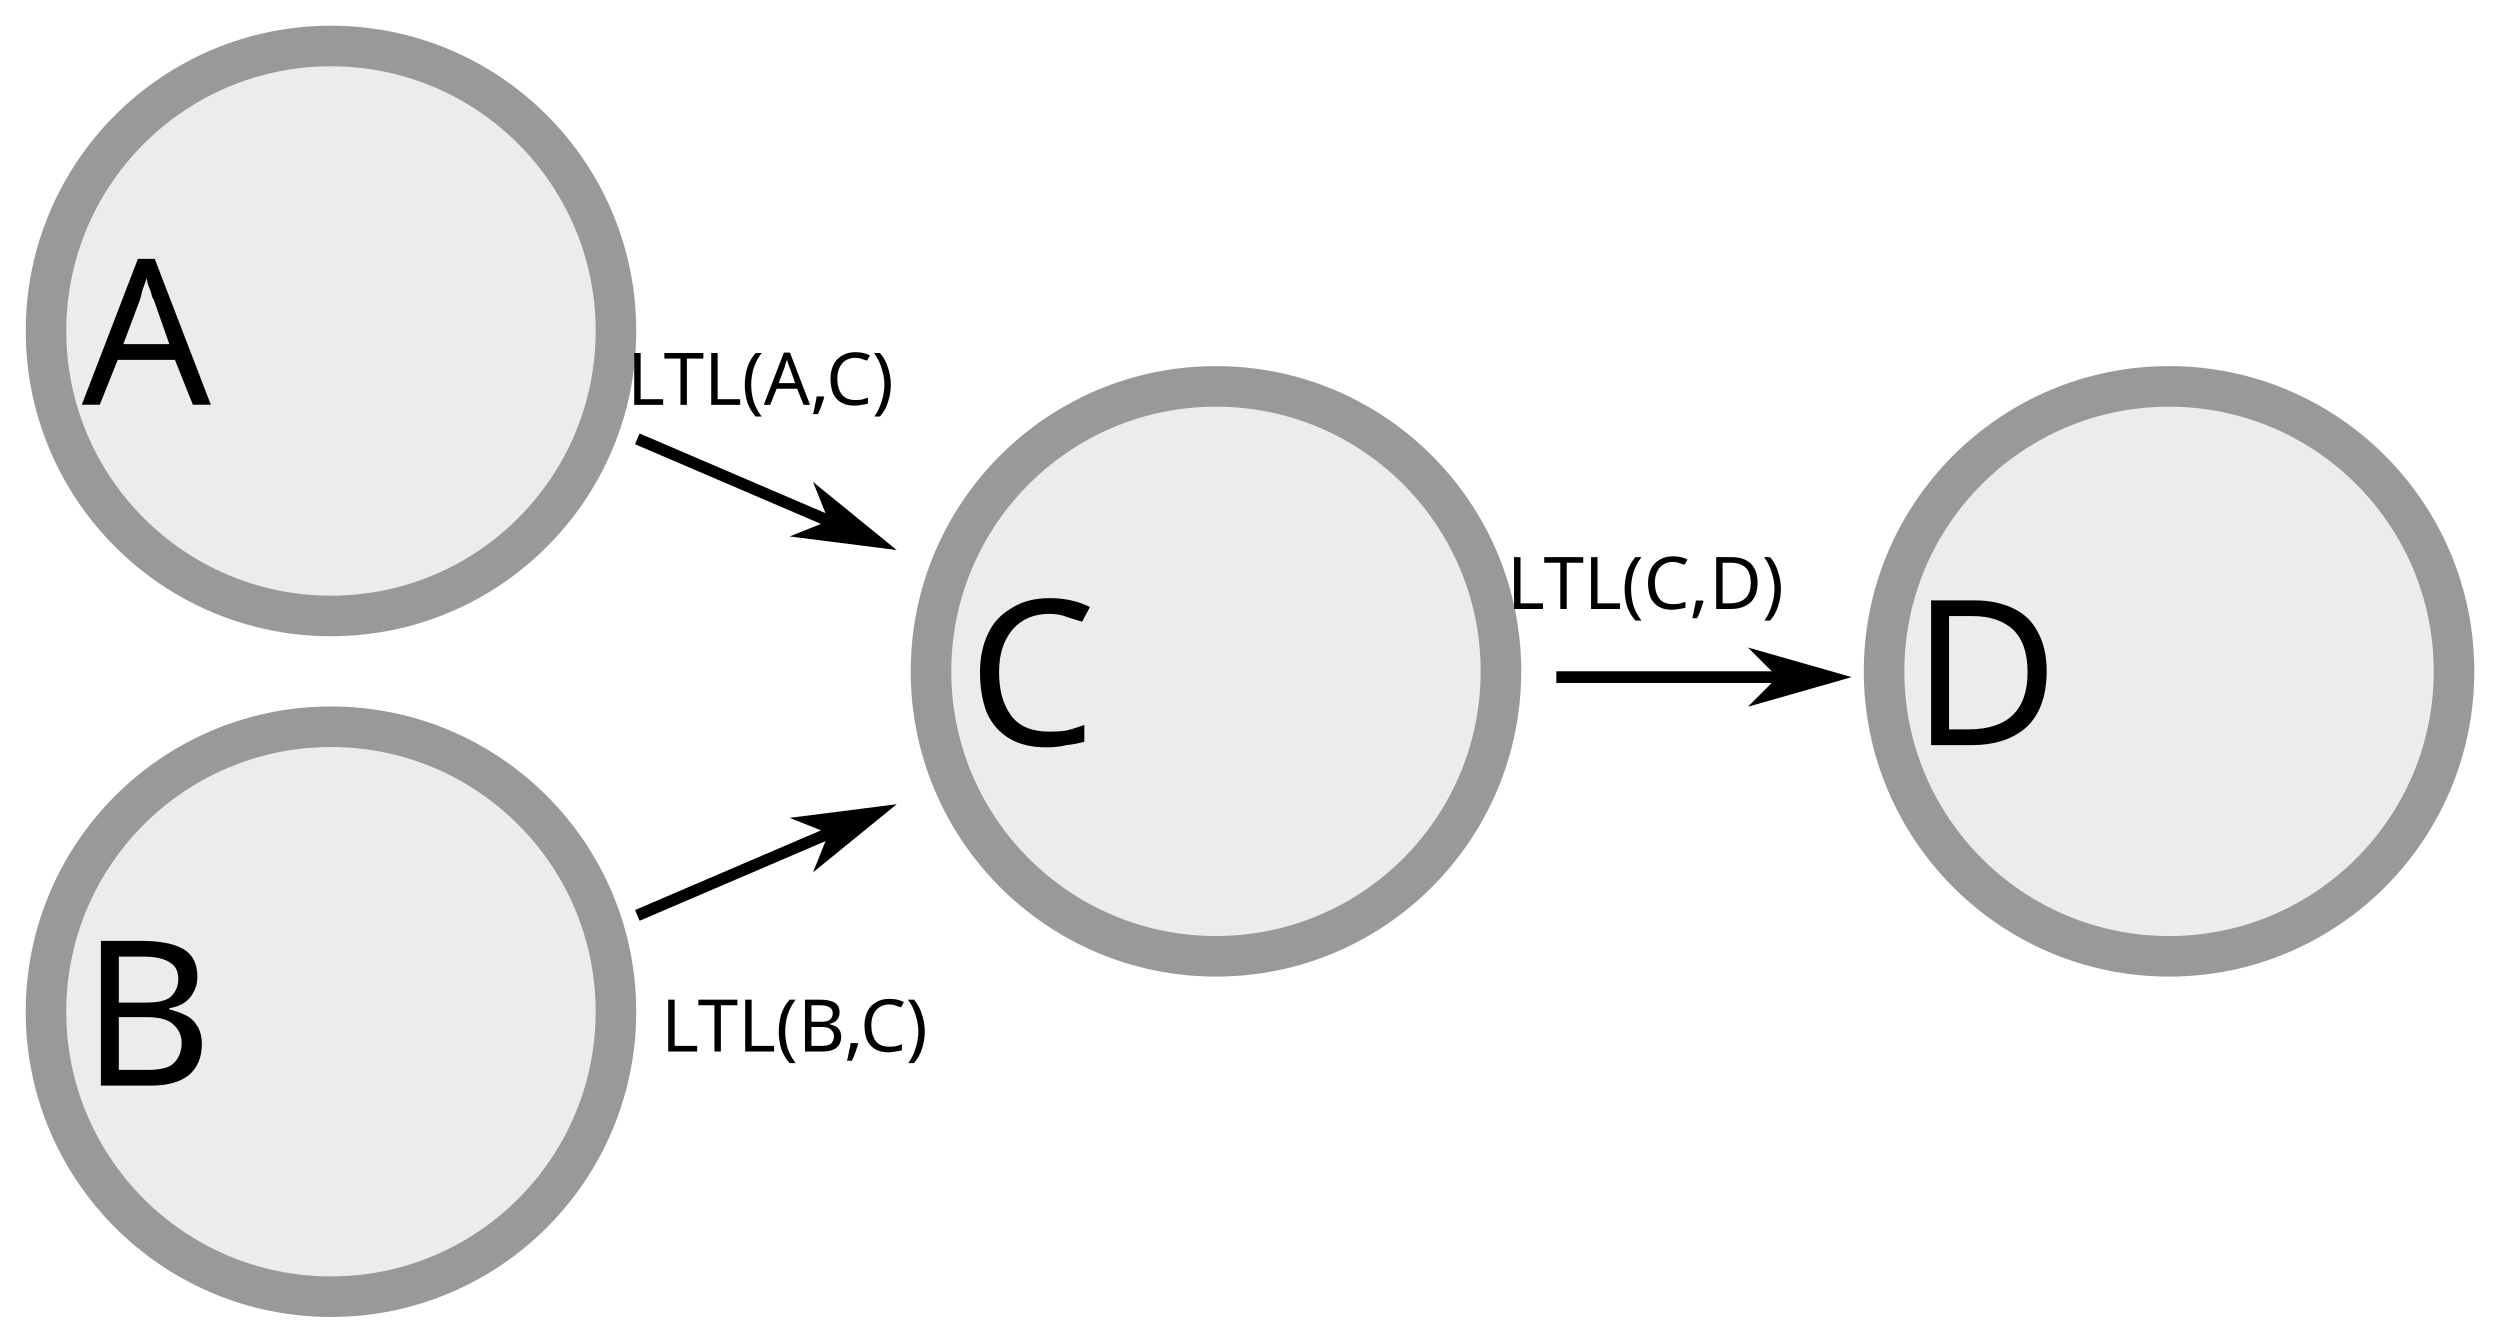
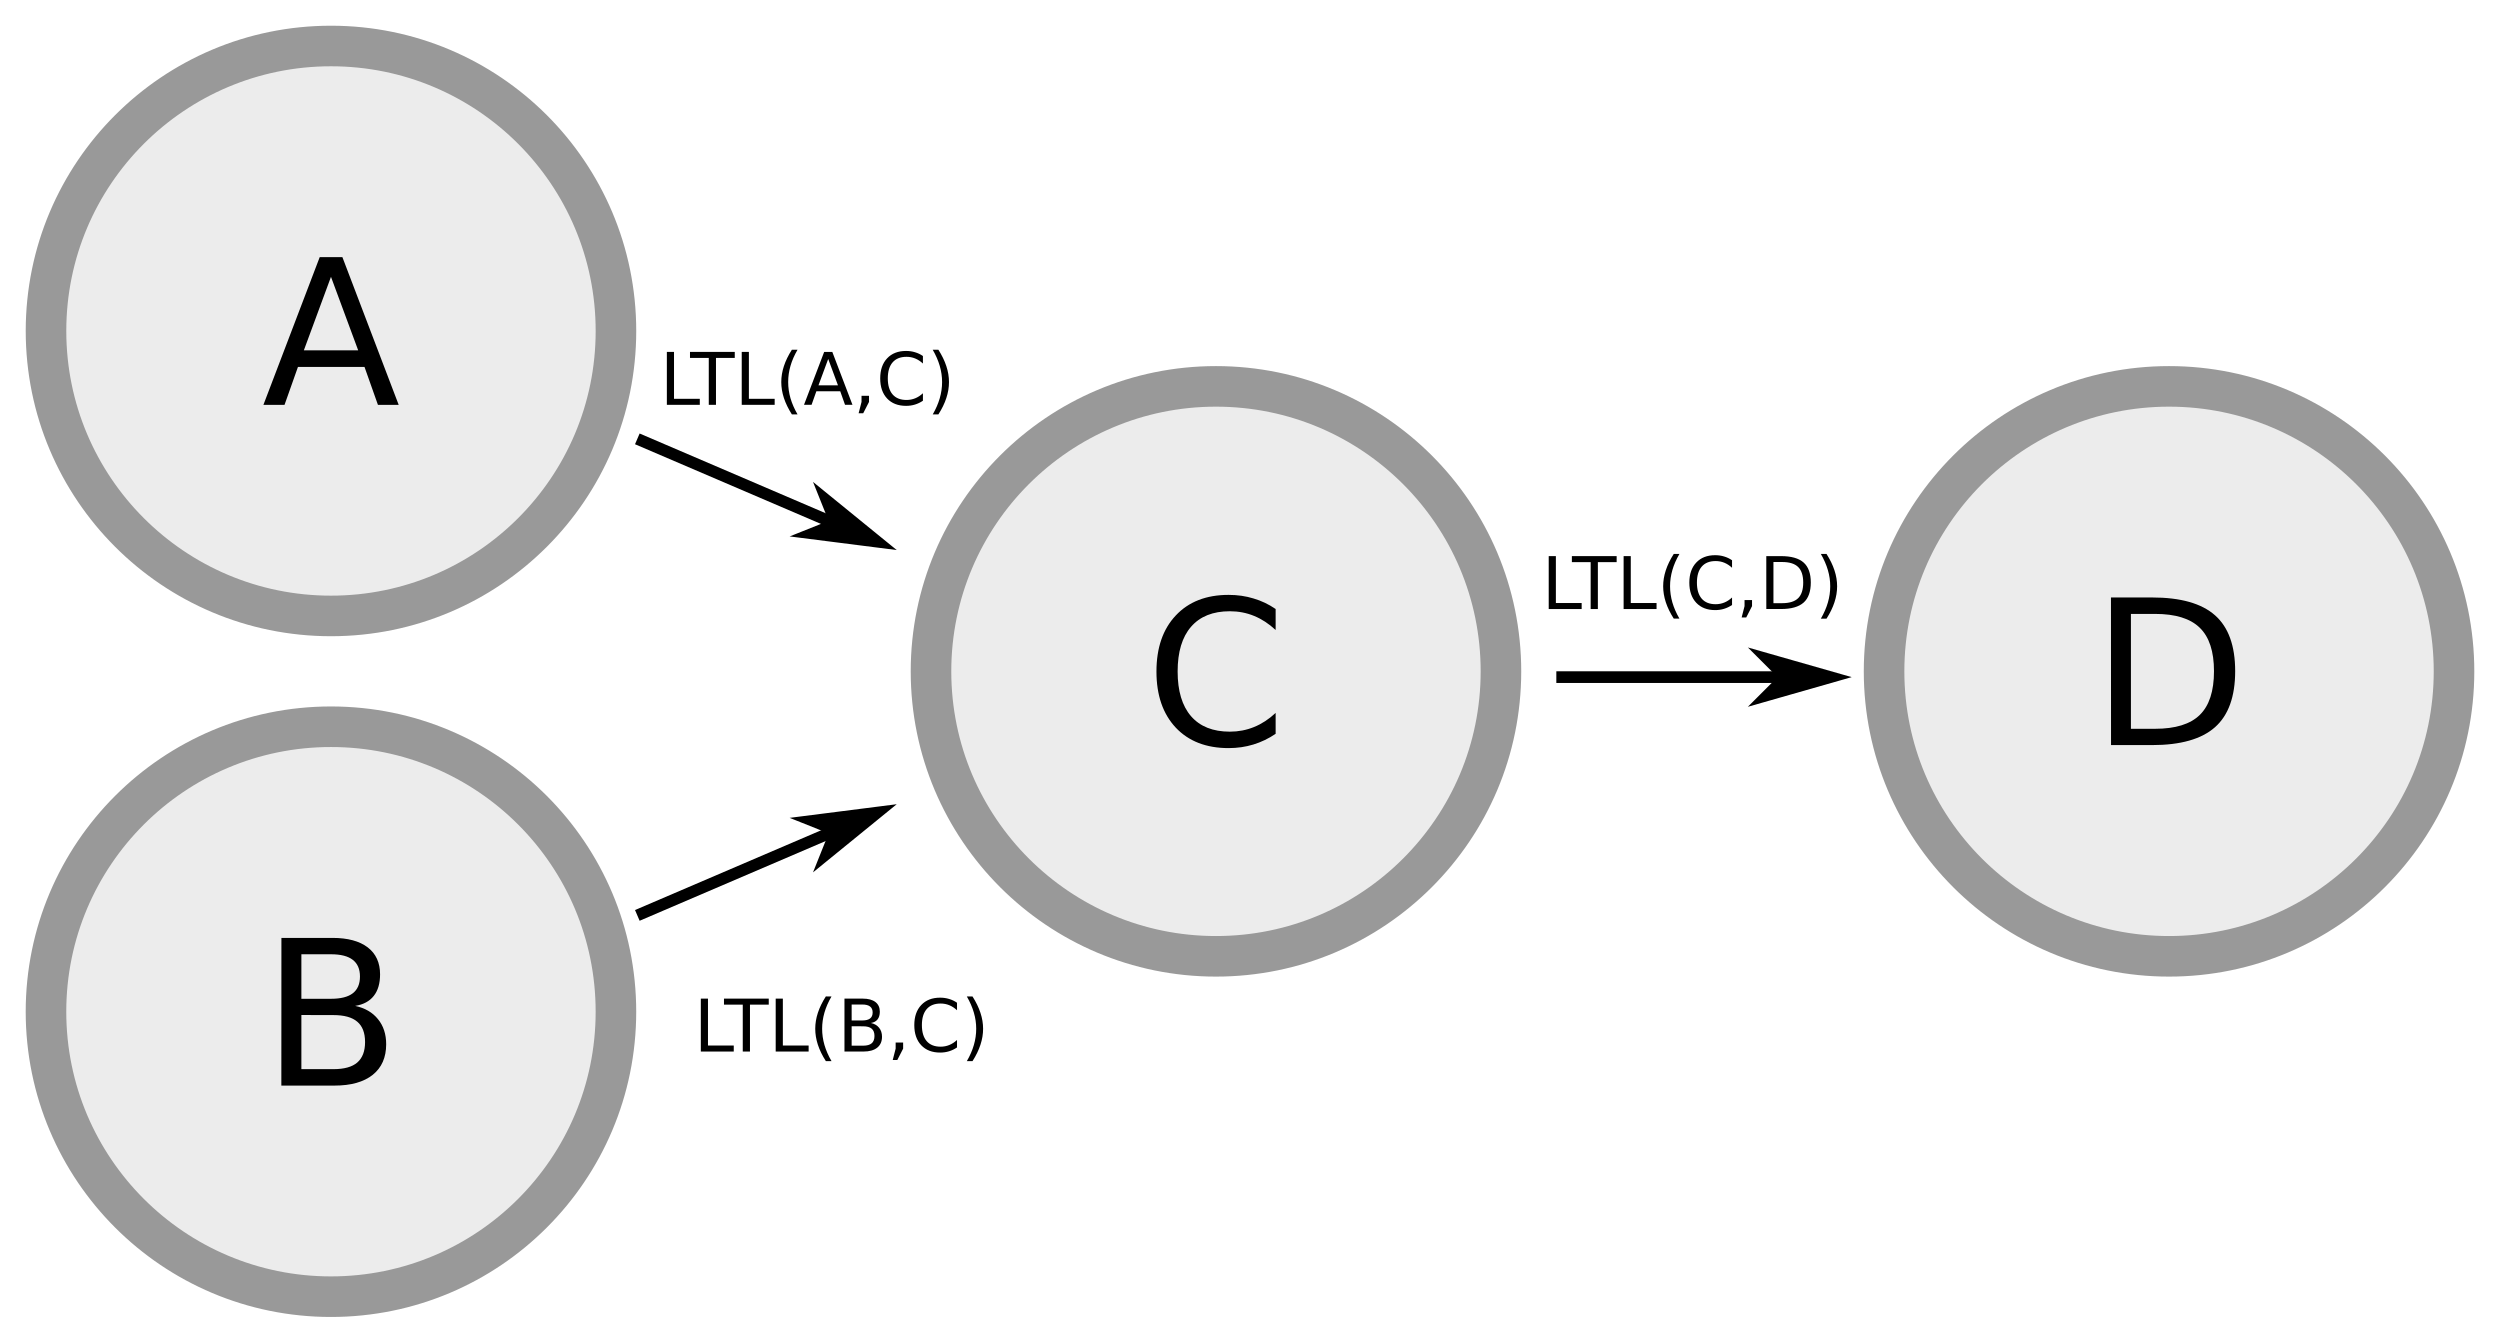
- <svg xmlns="http://www.w3.org/2000/svg" width="97.164mm" height="52.185mm" viewBox="0 0 97.164 52.185" version="1.1" id="svg3806">
+ <svg xmlns="http://www.w3.org/2000/svg" id="svg3806" version="1.1" viewBox="0 0 97.164 52.185" height="52.185mm" width="97.164mm">
  <defs id="defs3800">
-     <marker style="overflow:visible" id="marker7144" refX="0" refY="0" orient="auto">
-       <path transform="matrix(-0.4,0,0,-0.4,-4,0)" style="fill:#000000;fill-opacity:1;fill-rule:evenodd;stroke:#000000;stroke-width:1pt;stroke-opacity:1" d="M 0,0 5,-5 -12.5,0 5,5 Z" id="path7142" />
+     <marker orient="auto" refY="0" refX="0" id="marker7144" style="overflow:visible">
+       <path id="path7142" d="M 0,0 5,-5 -12.5,0 5,5 Z" style="fill:#000000;fill-opacity:1;fill-rule:evenodd;stroke:#000000;stroke-width:1pt;stroke-opacity:1" transform="matrix(-0.4,0,0,-0.4,-4,0)" />
    </marker>
-     <marker orient="auto" refY="0" refX="0" id="Arrow1Mend" style="overflow:visible">
-       <path id="path1218" d="M 0,0 5,-5 -12.5,0 5,5 Z" style="fill:#000000;fill-opacity:1;fill-rule:evenodd;stroke:#000000;stroke-width:1pt;stroke-opacity:1" transform="matrix(-0.4,0,0,-0.4,-4,0)" />
+     <marker style="overflow:visible" id="Arrow1Mend" refX="0" refY="0" orient="auto">
+       <path transform="matrix(-0.4,0,0,-0.4,-4,0)" style="fill:#000000;fill-opacity:1;fill-rule:evenodd;stroke:#000000;stroke-width:1pt;stroke-opacity:1" d="M 0,0 5,-5 -12.5,0 5,5 Z" id="path1218" />
    </marker>
-     <marker orient="auto" refY="0" refX="0" id="marker6336" style="overflow:visible">
-       <path id="path6334" d="M 0,0 5,-5 -12.5,0 5,5 Z" style="fill:#000000;fill-opacity:1;fill-rule:evenodd;stroke:#000000;stroke-width:1pt;stroke-opacity:1" transform="matrix(-0.2,0,0,-0.2,-1.2,0)" />
+     <marker style="overflow:visible" id="marker6336" refX="0" refY="0" orient="auto">
+       <path transform="matrix(-0.2,0,0,-0.2,-1.2,0)" style="fill:#000000;fill-opacity:1;fill-rule:evenodd;stroke:#000000;stroke-width:1pt;stroke-opacity:1" d="M 0,0 5,-5 -12.5,0 5,5 Z" id="path6334" />
    </marker>
-     <marker orient="auto" refY="0" refX="0" id="Arrow2Send" style="overflow:visible">
-       <path id="path1242" style="fill:#000000;fill-opacity:1;fill-rule:evenodd;stroke:#000000;stroke-width:0.625;stroke-linejoin:round;stroke-opacity:1" d="M 8.719,4.034 -2.207,0.016 8.719,-4.002 c -1.745,2.372 -1.735,5.617 -6e-7,8.035 z" transform="matrix(-0.3,0,0,-0.3,0.69,0)" />
+     <marker style="overflow:visible" id="Arrow2Send" refX="0" refY="0" orient="auto">
+       <path transform="matrix(-0.3,0,0,-0.3,0.69,0)" d="M 8.719,4.034 -2.207,0.016 8.719,-4.002 c -1.745,2.372 -1.735,5.617 -6e-7,8.035 z" style="fill:#000000;fill-opacity:1;fill-rule:evenodd;stroke:#000000;stroke-width:0.625;stroke-linejoin:round;stroke-opacity:1" id="path1242" />
    </marker>
-     <marker orient="auto" refY="0" refX="0" id="Arrow1Send" style="overflow:visible">
-       <path id="path1224" d="M 0,0 5,-5 -12.5,0 5,5 Z" style="fill:#000000;fill-opacity:1;fill-rule:evenodd;stroke:#000000;stroke-width:1pt;stroke-opacity:1" transform="matrix(-0.2,0,0,-0.2,-1.2,0)" />
+     <marker style="overflow:visible" id="Arrow1Send" refX="0" refY="0" orient="auto">
+       <path transform="matrix(-0.2,0,0,-0.2,-1.2,0)" style="fill:#000000;fill-opacity:1;fill-rule:evenodd;stroke:#000000;stroke-width:1pt;stroke-opacity:1" d="M 0,0 5,-5 -12.5,0 5,5 Z" id="path1224" />
    </marker>
-     <marker orient="auto" refY="0" refX="0" id="Arrow1Send-3" style="overflow:visible">
-       <path id="path1224-8" d="M 0,0 5,-5 -12.5,0 5,5 Z" style="fill:#000000;fill-opacity:1;fill-rule:evenodd;stroke:#000000;stroke-width:1pt;stroke-opacity:1" transform="matrix(-0.2,0,0,-0.2,-1.2,0)" />
+     <marker style="overflow:visible" id="Arrow1Send-3" refX="0" refY="0" orient="auto">
+       <path transform="matrix(-0.2,0,0,-0.2,-1.2,0)" style="fill:#000000;fill-opacity:1;fill-rule:evenodd;stroke:#000000;stroke-width:1pt;stroke-opacity:1" d="M 0,0 5,-5 -12.5,0 5,5 Z" id="path1224-8" />
    </marker>
-     <marker orient="auto" refY="0" refX="0" id="Arrow1Send-3-4" style="overflow:visible">
-       <path id="path1224-8-0" d="M 0,0 5,-5 -12.5,0 5,5 Z" style="fill:#000000;fill-opacity:1;fill-rule:evenodd;stroke:#000000;stroke-width:1pt;stroke-opacity:1" transform="matrix(-0.2,0,0,-0.2,-1.2,0)" />
+     <marker style="overflow:visible" id="Arrow1Send-3-4" refX="0" refY="0" orient="auto">
+       <path transform="matrix(-0.2,0,0,-0.2,-1.2,0)" style="fill:#000000;fill-opacity:1;fill-rule:evenodd;stroke:#000000;stroke-width:1pt;stroke-opacity:1" d="M 0,0 5,-5 -12.5,0 5,5 Z" id="path1224-8-0" />
    </marker>
-     <marker orient="auto" refY="0" refX="0" id="Arrow1Send-3-4-1" style="overflow:visible">
-       <path id="path1224-8-0-9" d="M 0,0 5,-5 -12.5,0 5,5 Z" style="fill:#000000;fill-opacity:1;fill-rule:evenodd;stroke:#000000;stroke-width:1pt;stroke-opacity:1" transform="matrix(-0.2,0,0,-0.2,-1.2,0)" />
+     <marker style="overflow:visible" id="Arrow1Send-3-4-1" refX="0" refY="0" orient="auto">
+       <path transform="matrix(-0.2,0,0,-0.2,-1.2,0)" style="fill:#000000;fill-opacity:1;fill-rule:evenodd;stroke:#000000;stroke-width:1pt;stroke-opacity:1" d="M 0,0 5,-5 -12.5,0 5,5 Z" id="path1224-8-0-9" />
    </marker>
-     <marker orient="auto" refY="0" refX="0" id="Arrow1Mend-3" style="overflow:visible">
-       <path id="path1218-5" d="M 0,0 5,-5 -12.5,0 5,5 Z" style="fill:#000000;fill-opacity:1;fill-rule:evenodd;stroke:#000000;stroke-width:1pt;stroke-opacity:1" transform="matrix(-0.4,0,0,-0.4,-4,0)" />
+     <marker style="overflow:visible" id="Arrow1Mend-3" refX="0" refY="0" orient="auto">
+       <path transform="matrix(-0.4,0,0,-0.4,-4,0)" style="fill:#000000;fill-opacity:1;fill-rule:evenodd;stroke:#000000;stroke-width:1pt;stroke-opacity:1" d="M 0,0 5,-5 -12.5,0 5,5 Z" id="path1218-5" />
    </marker>
-     <marker orient="auto" refY="0" refX="0" id="Arrow1Mend-2" style="overflow:visible">
-       <path id="path1218-7" d="M 0,0 5,-5 -12.5,0 5,5 Z" style="fill:#000000;fill-opacity:1;fill-rule:evenodd;stroke:#000000;stroke-width:1pt;stroke-opacity:1" transform="matrix(-0.4,0,0,-0.4,-4,0)" />
+     <marker style="overflow:visible" id="Arrow1Mend-2" refX="0" refY="0" orient="auto">
+       <path transform="matrix(-0.4,0,0,-0.4,-4,0)" style="fill:#000000;fill-opacity:1;fill-rule:evenodd;stroke:#000000;stroke-width:1pt;stroke-opacity:1" d="M 0,0 5,-5 -12.5,0 5,5 Z" id="path1218-7" />
    </marker>
  </defs>
-   <g id="layer1" transform="translate(-2.14314,3.51188)">
-     <g id="g4364" transform="matrix(2.790526,0,0,2.790526,-36.67651,-22.04208)">
-       <ellipse ry="3.969" rx="3.969" cy="11.25" cx="18.521" id="path4355" style="fill:#ececec;fill-opacity:1;stroke:#999999;stroke-width:0.565;stroke-linecap:round;stroke-linejoin:round;stroke-miterlimit:4;stroke-dasharray:none;stroke-dashoffset:0;stroke-opacity:1" />
-       <text id="text4359" y="12.279" x="18.521" style="font-style:normal;font-weight:normal;font-size:2.822px;line-height:6.615px;font-family:Sans;text-align:center;letter-spacing:0px;word-spacing:0px;text-anchor:middle;fill:#000000;fill-opacity:1;stroke:none;stroke-width:0.265px;stroke-linecap:butt;stroke-linejoin:miter;stroke-opacity:1" xml:space="preserve">
-         <tspan style="stroke-width:0.265px" y="12.279" x="18.521" id="tspan4357">A</tspan>
-       </text>
+   <g transform="translate(-2.14314,3.51188)" id="layer1">
+     <g transform="matrix(2.790526,0,0,2.790526,-36.67651,-22.04208)" id="g4364">
+       <path id="path4355" d="M 22.49,11.25 A 3.969,3.969 0 0 1 18.521,15.219 3.969,3.969 0 0 1 14.552,11.25 3.969,3.969 0 0 1 18.521,7.281 3.969,3.969 0 0 1 22.49,11.25 Z" style="fill:#ececec;fill-opacity:1;stroke:#999999;stroke-width:0.565;stroke-linecap:round;stroke-linejoin:round;stroke-miterlimit:4;stroke-dasharray:none;stroke-dashoffset:0;stroke-opacity:1" />
+       <g id="text4359" style="font-style:normal;font-weight:normal;font-size:2.822px;line-height:6.615px;font-family:Sans;text-align:center;letter-spacing:0px;word-spacing:0px;text-anchor:middle;fill:#000000;fill-opacity:1;stroke:none;stroke-width:0.265px;stroke-linecap:butt;stroke-linejoin:miter;stroke-opacity:1" aria-label="A">
+         <path id="path54" style="stroke-width:0.265px" d="m 18.521,10.496 -0.378,1.024 h 0.757 z m -0.157,-0.274 h 0.316 l 0.784,2.057 h -0.289 l -0.187,-0.528 h -0.927 l -0.187,0.528 h -0.294 z" />
+       </g>
    </g>
-     <g id="g4582" transform="matrix(2.790526,0,0,2.790526,-69.90121,7.286887)">
-       <ellipse ry="3.969" rx="3.969" cy="10.221" cx="30.427" id="path4355-2" style="fill:#ececec;fill-opacity:1;stroke:#999999;stroke-width:0.565;stroke-linecap:round;stroke-linejoin:round;stroke-miterlimit:4;stroke-dasharray:none;stroke-dashoffset:0;stroke-opacity:1" />
-       <text id="text4359-0" y="11.25" x="30.427" style="font-style:normal;font-weight:normal;font-size:2.822px;line-height:6.615px;font-family:Sans;text-align:center;letter-spacing:0px;word-spacing:0px;text-anchor:middle;fill:#000000;fill-opacity:1;stroke:none;stroke-width:0.265px;stroke-linecap:butt;stroke-linejoin:miter;stroke-opacity:1" xml:space="preserve">
-         <tspan style="stroke-width:0.265px" y="11.25" x="30.427" id="tspan4357-5">B</tspan>
-       </text>
+     <g transform="matrix(2.790526,0,0,2.790526,-69.90121,7.286887)" id="g4582">
+       <path id="path4355-2" d="m 34.396,10.221 a 3.969,3.969 0 0 1 -3.969,3.969 3.969,3.969 0 0 1 -3.969,-3.969 3.969,3.969 0 0 1 3.969,-3.969 3.969,3.969 0 0 1 3.969,3.969 z" style="fill:#ececec;fill-opacity:1;stroke:#999999;stroke-width:0.565;stroke-linecap:round;stroke-linejoin:round;stroke-miterlimit:4;stroke-dasharray:none;stroke-dashoffset:0;stroke-opacity:1" />
+       <g id="text4359-0" style="font-style:normal;font-weight:normal;font-size:2.822px;line-height:6.615px;font-family:Sans;text-align:center;letter-spacing:0px;word-spacing:0px;text-anchor:middle;fill:#000000;fill-opacity:1;stroke:none;stroke-width:0.265px;stroke-linecap:butt;stroke-linejoin:miter;stroke-opacity:1" aria-label="B">
+         <path id="path58" style="stroke-width:0.265px" d="m 30.015,10.267 v 0.754 h 0.446 q 0.225,0 0.332,-0.092 0.109,-0.094 0.109,-0.285 0,-0.193 -0.109,-0.284 -0.107,-0.092 -0.332,-0.092 z m 0,-0.846 V 10.041 h 0.412 q 0.204,0 0.303,-0.076 0.101,-0.077 0.101,-0.234 0,-0.156 -0.101,-0.233 -0.099,-0.077 -0.303,-0.077 z M 29.737,9.193 h 0.711 q 0.318,0 0.491,0.132 0.172,0.132 0.172,0.376 0,0.189 -0.088,0.3 -0.088,0.112 -0.259,0.139 0.205,0.044 0.318,0.185 0.114,0.139 0.114,0.349 0,0.276 -0.187,0.426 Q 30.821,11.25 30.475,11.25 h -0.739 z" />
+       </g>
    </g>
-     <g id="g4364-5" transform="matrix(2.790526,0,0,2.790526,-2.280675,-8.81291)">
-       <ellipse style="fill:#ececec;fill-opacity:1;stroke:#999999;stroke-width:0.565;stroke-linecap:round;stroke-linejoin:round;stroke-miterlimit:4;stroke-dasharray:none;stroke-dashoffset:0;stroke-opacity:1" id="path4355-29" cx="18.521" cy="11.25" rx="3.969" ry="3.969" />
-       <text xml:space="preserve" style="font-style:normal;font-weight:normal;font-size:2.822px;line-height:6.615px;font-family:Sans;text-align:center;letter-spacing:0px;word-spacing:0px;text-anchor:middle;fill:#000000;fill-opacity:1;stroke:none;stroke-width:0.265px;stroke-linecap:butt;stroke-linejoin:miter;stroke-opacity:1" x="18.521" y="12.279" id="text4359-02">
-         <tspan id="tspan4357-8" x="18.521" y="12.279" style="stroke-width:0.265px">C</tspan>
-       </text>
+     <g transform="matrix(2.790526,0,0,2.790526,-2.280675,-8.81291)" id="g4364-5">
+       <path id="path4355-29" d="M 22.49,11.25 A 3.969,3.969 0 0 1 18.521,15.219 3.969,3.969 0 0 1 14.552,11.25 3.969,3.969 0 0 1 18.521,7.281 3.969,3.969 0 0 1 22.49,11.25 Z" style="fill:#ececec;fill-opacity:1;stroke:#999999;stroke-width:0.565;stroke-linecap:round;stroke-linejoin:round;stroke-miterlimit:4;stroke-dasharray:none;stroke-dashoffset:0;stroke-opacity:1" />
+       <g id="text4359-02" style="font-style:normal;font-weight:normal;font-size:2.822px;line-height:6.615px;font-family:Sans;text-align:center;letter-spacing:0px;word-spacing:0px;text-anchor:middle;fill:#000000;fill-opacity:1;stroke:none;stroke-width:0.265px;stroke-linecap:butt;stroke-linejoin:miter;stroke-opacity:1" aria-label="C">
+         <path id="path62" style="stroke-width:0.265px" d="m 19.352,10.38 v 0.294 q -0.141,-0.131 -0.3,-0.196 -0.158,-0.065 -0.338,-0.065 -0.353,0 -0.54,0.216 -0.187,0.215 -0.187,0.623 0,0.407 0.187,0.623 0.187,0.215 0.54,0.215 0.179,0 0.338,-0.065 0.16,-0.065 0.3,-0.196 v 0.291 q -0.146,0.099 -0.31,0.149 -0.163,0.05 -0.345,0.05 -0.467,0 -0.736,-0.285 -0.269,-0.287 -0.269,-0.781 0,-0.496 0.269,-0.781 0.269,-0.287 0.736,-0.287 0.185,0 0.347,0.05 0.164,0.048 0.307,0.146 z" />
+       </g>
    </g>
-     <path style="fill:none;fill-rule:evenodd;stroke:#000000;stroke-width:0.454;stroke-linecap:butt;stroke-linejoin:miter;stroke-miterlimit:4;stroke-dasharray:none;stroke-opacity:1;marker-end:url(#Arrow1Mend)" d="m 26.913,13.545 9.26,3.969" id="path4424-0-9" />
-     <text xml:space="preserve" style="font-style:normal;font-weight:normal;font-size:2.822px;line-height:6.615px;font-family:Sans;text-align:center;letter-spacing:0px;word-spacing:0px;text-anchor:middle;fill:#000000;fill-opacity:1;stroke:none;stroke-width:0.265px;stroke-linecap:butt;stroke-linejoin:miter;stroke-opacity:1" x="33.527" y="12.222" id="text17912">
-       <tspan id="tspan17910" x="33.527" y="12.222" style="stroke-width:0.265px">LTL(A,C)</tspan>
-     </text>
-     <text xml:space="preserve" style="font-style:normal;font-weight:normal;font-size:2.822px;line-height:6.615px;font-family:Sans;text-align:center;letter-spacing:0px;word-spacing:0px;text-anchor:middle;fill:#000000;fill-opacity:1;stroke:none;stroke-width:0.265px;stroke-linecap:butt;stroke-linejoin:miter;stroke-opacity:1" x="34.85" y="37.357" id="text17912-0">
-       <tspan id="tspan17910-3" x="34.85" y="37.357" style="stroke-width:0.265px">LTL(B,C)</tspan>
-     </text>
-     <g id="g4364-5-3" transform="matrix(2.790526,0,0,2.790526,34.76099,-8.812909)">
-       <ellipse style="fill:#ececec;fill-opacity:1;stroke:#999999;stroke-width:0.565;stroke-linecap:round;stroke-linejoin:round;stroke-miterlimit:4;stroke-dasharray:none;stroke-dashoffset:0;stroke-opacity:1" id="path4355-29-6" cx="18.521" cy="11.25" rx="3.969" ry="3.969" />
-       <text xml:space="preserve" style="font-style:normal;font-weight:normal;font-size:2.822px;line-height:6.615px;font-family:Sans;text-align:center;letter-spacing:0px;word-spacing:0px;text-anchor:middle;fill:#000000;fill-opacity:1;stroke:none;stroke-width:0.265px;stroke-linecap:butt;stroke-linejoin:miter;stroke-opacity:1" x="18.521" y="12.279" id="text4359-02-7">
-         <tspan id="tspan4357-8-5" x="18.521" y="12.279" style="stroke-width:0.265px">D</tspan>
-       </text>
+     <path id="path4424-0-9" d="m 26.913,13.545 9.26,3.969" style="fill:none;fill-rule:evenodd;stroke:#000000;stroke-width:0.454;stroke-linecap:butt;stroke-linejoin:miter;stroke-miterlimit:4;stroke-dasharray:none;stroke-opacity:1;marker-end:url(#Arrow1Mend)" />
+     <g id="text17912" style="font-style:normal;font-weight:normal;font-size:2.822px;line-height:6.615px;font-family:Sans;text-align:center;letter-spacing:0px;word-spacing:0px;text-anchor:middle;fill:#000000;fill-opacity:1;stroke:none;stroke-width:0.265px;stroke-linecap:butt;stroke-linejoin:miter;stroke-opacity:1" aria-label="LTL(A,C)">
+       <path id="path65" style="stroke-width:0.265px" d="m 28.061,10.165 h 0.278 v 1.823 h 1.002 v 0.234 h -1.28 z" />
+       <path id="path67" style="stroke-width:0.265px" d="m 28.96,10.165 h 1.74 v 0.234 h -0.73 v 1.823 h -0.28 v -1.823 h -0.73 z" />
+       <path id="path69" style="stroke-width:0.265px" d="m 30.971,10.165 h 0.278 v 1.823 h 1.002 v 0.234 h -1.28 z" />
+       <path id="path71" style="stroke-width:0.265px" d="m 33.14,10.081 q -0.185,0.317 -0.274,0.627 -0.09,0.31 -0.09,0.628 0,0.318 0.09,0.631 0.091,0.311 0.274,0.627 h -0.22 q -0.207,-0.324 -0.31,-0.637 -0.102,-0.313 -0.102,-0.621 0,-0.307 0.102,-0.619 0.102,-0.311 0.31,-0.637 z" />
+       <path id="path73" style="stroke-width:0.265px" d="m 34.332,10.439 -0.378,1.024 h 0.757 z m -0.157,-0.274 h 0.316 l 0.784,2.057 h -0.289 l -0.187,-0.528 h -0.927 l -0.187,0.528 h -0.294 z" />
+       <path id="path75" style="stroke-width:0.265px" d="m 35.627,11.872 h 0.291 v 0.237 l -0.226,0.441 h -0.178 l 0.113,-0.441 z" />
+       <path id="path77" style="stroke-width:0.265px" d="m 38.013,10.323 v 0.294 q -0.141,-0.131 -0.3,-0.196 -0.158,-0.065 -0.338,-0.065 -0.353,0 -0.54,0.216 -0.187,0.215 -0.187,0.623 0,0.407 0.187,0.623 0.187,0.215 0.54,0.215 0.179,0 0.338,-0.065 0.16,-0.065 0.3,-0.196 v 0.291 q -0.146,0.099 -0.31,0.149 -0.163,0.05 -0.345,0.05 -0.467,0 -0.736,-0.285 -0.269,-0.287 -0.269,-0.781 0,-0.496 0.269,-0.781 0.269,-0.287 0.736,-0.287 0.185,0 0.347,0.05 0.164,0.048 0.307,0.146 z" />
+       <path id="path79" style="stroke-width:0.265px" d="m 38.394,10.081 h 0.22 q 0.207,0.325 0.309,0.637 0.103,0.311 0.103,0.619 0,0.309 -0.103,0.621 -0.102,0.313 -0.309,0.637 h -0.22 q 0.183,-0.316 0.273,-0.627 0.091,-0.313 0.091,-0.631 0,-0.318 -0.091,-0.628 -0.09,-0.31 -0.273,-0.627 z" />
    </g>
-     <path style="fill:none;fill-rule:evenodd;stroke:#000000;stroke-width:0.454;stroke-linecap:butt;stroke-linejoin:miter;stroke-miterlimit:4;stroke-dasharray:none;stroke-opacity:1;marker-end:url(#Arrow1Mend-3)" d="M 62.631,22.805 H 73.215" id="path4424-0-9-62" />
-     <text xml:space="preserve" style="font-style:normal;font-weight:normal;font-size:2.822px;line-height:6.615px;font-family:Sans;text-align:center;letter-spacing:0px;word-spacing:0px;text-anchor:middle;fill:#000000;fill-opacity:1;stroke:none;stroke-width:0.265px;stroke-linecap:butt;stroke-linejoin:miter;stroke-opacity:1" x="67.923" y="20.159" id="text17912-9">
-       <tspan id="tspan17910-1" x="67.923" y="20.159" style="stroke-width:0.265px">LTL(C,D)</tspan>
-     </text>
-     <path style="fill:none;fill-rule:evenodd;stroke:#000000;stroke-width:0.454;stroke-linecap:butt;stroke-linejoin:miter;stroke-miterlimit:4;stroke-dasharray:none;stroke-opacity:1;marker-end:url(#Arrow1Mend-2)" d="m 26.913,32.066 9.26,-3.969" id="path4424-0-9-0" />
+     <g id="text17912-0" style="font-style:normal;font-weight:normal;font-size:2.822px;line-height:6.615px;font-family:Sans;text-align:center;letter-spacing:0px;word-spacing:0px;text-anchor:middle;fill:#000000;fill-opacity:1;stroke:none;stroke-width:0.265px;stroke-linecap:butt;stroke-linejoin:miter;stroke-opacity:1" aria-label="LTL(B,C)">
+       <path id="path82" style="stroke-width:0.265px" d="m 29.381,35.3 h 0.278 v 1.823 h 1.002 v 0.234 h -1.28 z" />
+       <path id="path84" style="stroke-width:0.265px" d="m 30.281,35.3 h 1.74 v 0.234 h -0.73 v 1.823 h -0.28 v -1.823 h -0.73 z" />
+       <path id="path86" style="stroke-width:0.265px" d="m 32.291,35.3 h 0.278 v 1.823 h 1.002 v 0.234 H 32.291 Z" />
+       <path id="path88" style="stroke-width:0.265px" d="m 34.46,35.216 q -0.185,0.317 -0.274,0.627 -0.09,0.31 -0.09,0.628 0,0.318 0.09,0.631 0.091,0.311 0.274,0.627 h -0.22 q -0.207,-0.324 -0.31,-0.637 -0.102,-0.313 -0.102,-0.621 0,-0.307 0.102,-0.619 0.102,-0.311 0.31,-0.637 z" />
+       <path id="path90" style="stroke-width:0.265px" d="m 35.243,36.375 v 0.754 h 0.446 q 0.225,0 0.332,-0.092 0.109,-0.094 0.109,-0.285 0,-0.193 -0.109,-0.284 -0.107,-0.092 -0.332,-0.092 z m 0,-0.846 v 0.62 h 0.412 q 0.204,0 0.303,-0.076 0.101,-0.077 0.101,-0.234 0,-0.156 -0.101,-0.233 -0.099,-0.077 -0.303,-0.077 z M 34.964,35.3 h 0.711 q 0.318,0 0.491,0.132 0.172,0.132 0.172,0.376 0,0.189 -0.088,0.3 -0.088,0.112 -0.259,0.139 0.205,0.044 0.318,0.185 0.114,0.139 0.114,0.349 0,0.276 -0.187,0.426 -0.187,0.15 -0.533,0.15 h -0.739 z" />
+       <path id="path92" style="stroke-width:0.265px" d="m 36.953,37.007 h 0.291 v 0.237 l -0.226,0.441 h -0.178 l 0.113,-0.441 z" />
+       <path id="path94" style="stroke-width:0.265px" d="m 39.338,35.458 v 0.294 q -0.141,-0.131 -0.3,-0.196 -0.158,-0.065 -0.338,-0.065 -0.353,0 -0.54,0.216 -0.187,0.215 -0.187,0.623 0,0.407 0.187,0.623 0.187,0.215 0.54,0.215 0.179,0 0.338,-0.065 0.16,-0.065 0.3,-0.196 v 0.291 q -0.146,0.099 -0.31,0.149 -0.163,0.05 -0.345,0.05 -0.467,0 -0.736,-0.285 -0.269,-0.287 -0.269,-0.781 0,-0.496 0.269,-0.781 0.269,-0.287 0.736,-0.287 0.185,0 0.347,0.05 0.164,0.048 0.307,0.146 z" />
+       <path id="path96" style="stroke-width:0.265px" d="m 39.72,35.216 h 0.22 q 0.207,0.325 0.309,0.637 0.103,0.311 0.103,0.619 0,0.309 -0.103,0.621 -0.102,0.313 -0.309,0.637 h -0.22 q 0.183,-0.316 0.273,-0.627 0.091,-0.313 0.091,-0.631 0,-0.318 -0.091,-0.628 -0.09,-0.31 -0.273,-0.627 z" />
+     </g>
+     <g transform="matrix(2.790526,0,0,2.790526,34.76099,-8.812909)" id="g4364-5-3">
+       <path id="path4355-29-6" d="M 22.49,11.25 A 3.969,3.969 0 0 1 18.521,15.219 3.969,3.969 0 0 1 14.552,11.25 3.969,3.969 0 0 1 18.521,7.281 3.969,3.969 0 0 1 22.49,11.25 Z" style="fill:#ececec;fill-opacity:1;stroke:#999999;stroke-width:0.565;stroke-linecap:round;stroke-linejoin:round;stroke-miterlimit:4;stroke-dasharray:none;stroke-dashoffset:0;stroke-opacity:1" />
+       <g id="text4359-02-7" style="font-style:normal;font-weight:normal;font-size:2.822px;line-height:6.615px;font-family:Sans;text-align:center;letter-spacing:0px;word-spacing:0px;text-anchor:middle;fill:#000000;fill-opacity:1;stroke:none;stroke-width:0.265px;stroke-linecap:butt;stroke-linejoin:miter;stroke-opacity:1" aria-label="D">
+         <path id="path100" style="stroke-width:0.265px" d="m 17.99,10.45 v 1.6 h 0.336 q 0.426,0 0.623,-0.193 0.198,-0.193 0.198,-0.609 0,-0.413 -0.198,-0.605 -0.197,-0.193 -0.623,-0.193 z m -0.278,-0.229 h 0.572 q 0.598,0 0.878,0.249 0.28,0.248 0.28,0.777 0,0.532 -0.281,0.781 -0.281,0.249 -0.876,0.249 h -0.572 z" />
+       </g>
+     </g>
+     <path id="path4424-0-9-62" d="M 62.631,22.805 H 73.215" style="fill:none;fill-rule:evenodd;stroke:#000000;stroke-width:0.454;stroke-linecap:butt;stroke-linejoin:miter;stroke-miterlimit:4;stroke-dasharray:none;stroke-opacity:1;marker-end:url(#Arrow1Mend-3)" />
+     <g id="text17912-9" style="font-style:normal;font-weight:normal;font-size:2.822px;line-height:6.615px;font-family:Sans;text-align:center;letter-spacing:0px;word-spacing:0px;text-anchor:middle;fill:#000000;fill-opacity:1;stroke:none;stroke-width:0.265px;stroke-linecap:butt;stroke-linejoin:miter;stroke-opacity:1" aria-label="LTL(C,D)">
+       <path id="path103" style="stroke-width:0.265px" d="m 62.335,18.102 h 0.278 v 1.823 h 1.002 v 0.234 H 62.335 Z" />
+       <path id="path105" style="stroke-width:0.265px" d="m 63.235,18.102 h 1.74 v 0.234 h -0.73 v 1.823 h -0.28 v -1.823 h -0.73 z" />
+       <path id="path107" style="stroke-width:0.265px" d="m 65.246,18.102 h 0.278 v 1.823 h 1.002 v 0.234 h -1.28 z" />
+       <path id="path109" style="stroke-width:0.265px" d="m 67.415,18.018 q -0.185,0.317 -0.274,0.627 -0.09,0.31 -0.09,0.628 0,0.318 0.09,0.631 0.091,0.311 0.274,0.627 h -0.22 q -0.207,-0.324 -0.31,-0.637 -0.102,-0.313 -0.102,-0.621 0,-0.307 0.102,-0.619 0.102,-0.311 0.31,-0.637 z" />
+       <path id="path111" style="stroke-width:0.265px" d="m 69.46,18.261 v 0.294 q -0.141,-0.131 -0.3,-0.196 -0.158,-0.065 -0.338,-0.065 -0.353,0 -0.54,0.216 -0.187,0.215 -0.187,0.623 0,0.407 0.187,0.623 0.187,0.215 0.54,0.215 0.179,0 0.338,-0.065 0.16,-0.065 0.3,-0.196 v 0.291 q -0.146,0.099 -0.31,0.149 -0.163,0.05 -0.345,0.05 -0.467,0 -0.736,-0.285 -0.269,-0.287 -0.269,-0.781 0,-0.496 0.269,-0.781 0.269,-0.287 0.736,-0.287 0.185,0 0.347,0.05 0.164,0.048 0.307,0.146 z" />
+       <path id="path113" style="stroke-width:0.265px" d="m 69.946,19.809 h 0.291 v 0.237 l -0.226,0.441 h -0.178 l 0.113,-0.441 z" />
+       <path id="path115" style="stroke-width:0.265px" d="m 71.069,18.331 v 1.6 h 0.336 q 0.426,0 0.623,-0.193 0.198,-0.193 0.198,-0.609 0,-0.413 -0.198,-0.605 -0.197,-0.193 -0.623,-0.193 z m -0.278,-0.229 h 0.572 q 0.598,0 0.878,0.249 0.28,0.248 0.28,0.777 0,0.532 -0.281,0.781 -0.281,0.249 -0.876,0.249 h -0.572 z" />
+       <path id="path117" style="stroke-width:0.265px" d="m 72.912,18.018 h 0.22 q 0.207,0.325 0.309,0.637 0.103,0.311 0.103,0.619 0,0.309 -0.103,0.621 -0.102,0.313 -0.309,0.637 h -0.22 q 0.183,-0.316 0.273,-0.627 0.091,-0.313 0.091,-0.631 0,-0.318 -0.091,-0.628 -0.09,-0.31 -0.273,-0.627 z" />
+     </g>
+     <path id="path4424-0-9-0" d="m 26.913,32.066 9.26,-3.969" style="fill:none;fill-rule:evenodd;stroke:#000000;stroke-width:0.454;stroke-linecap:butt;stroke-linejoin:miter;stroke-miterlimit:4;stroke-dasharray:none;stroke-opacity:1;marker-end:url(#Arrow1Mend-2)" />
  </g>
</svg>
